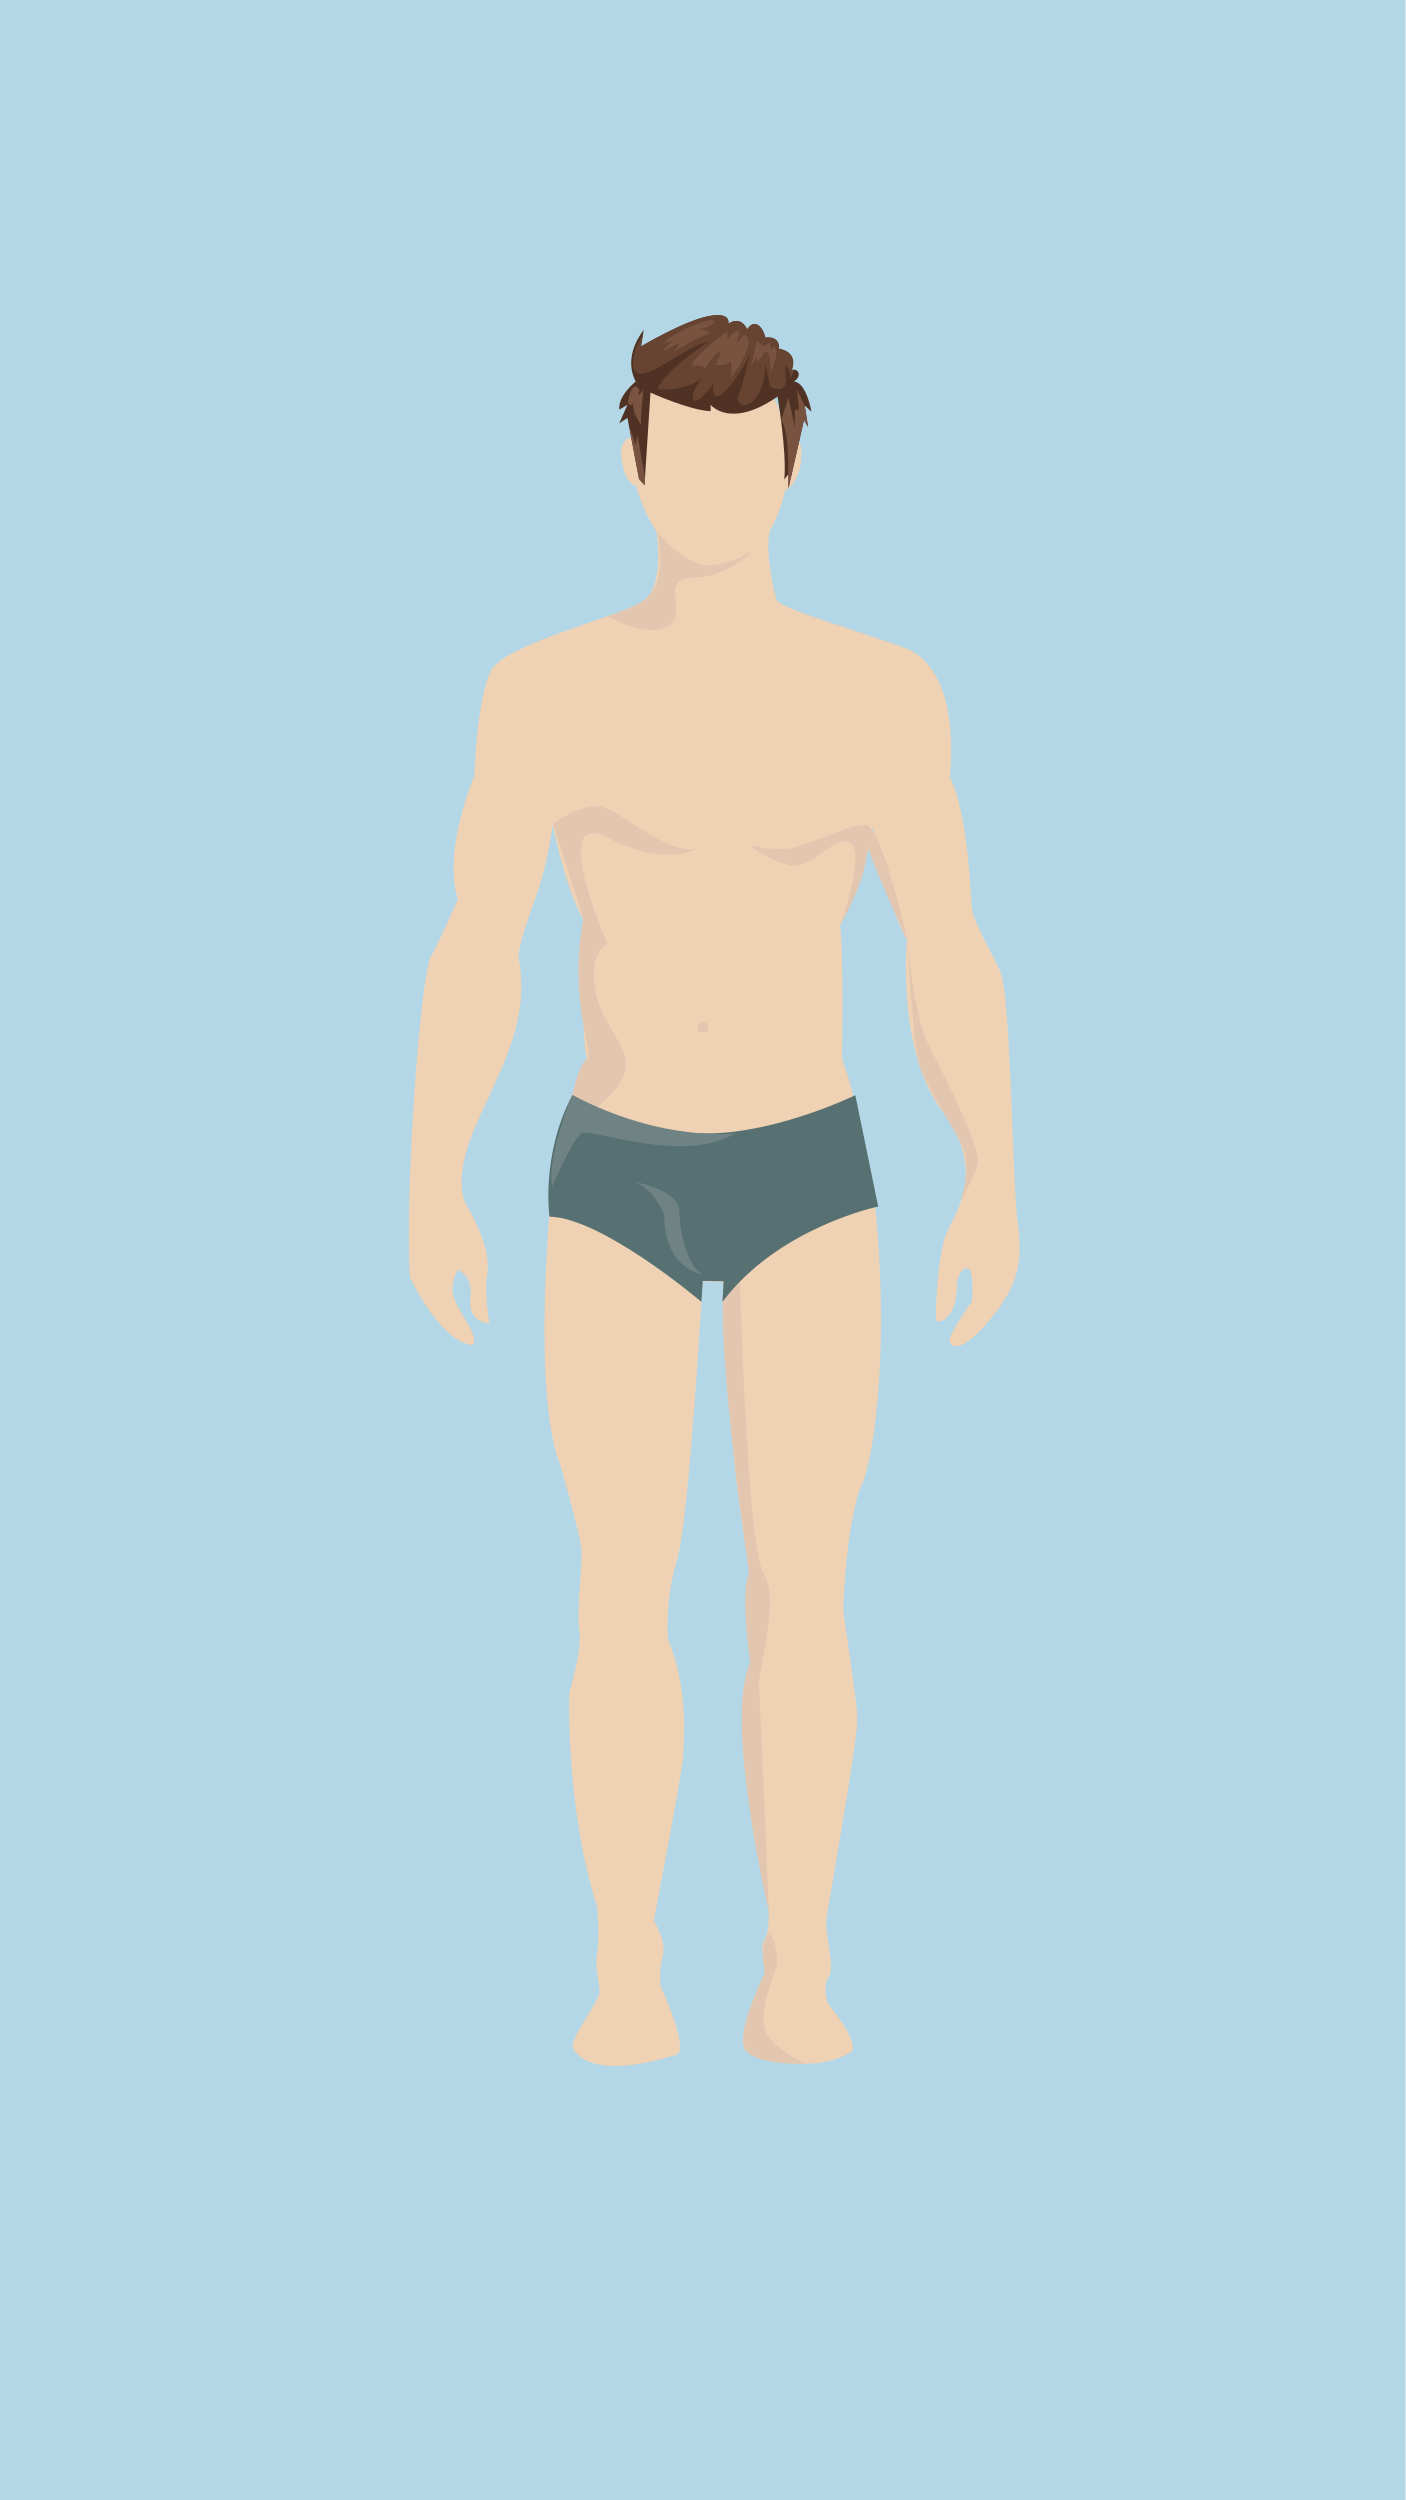
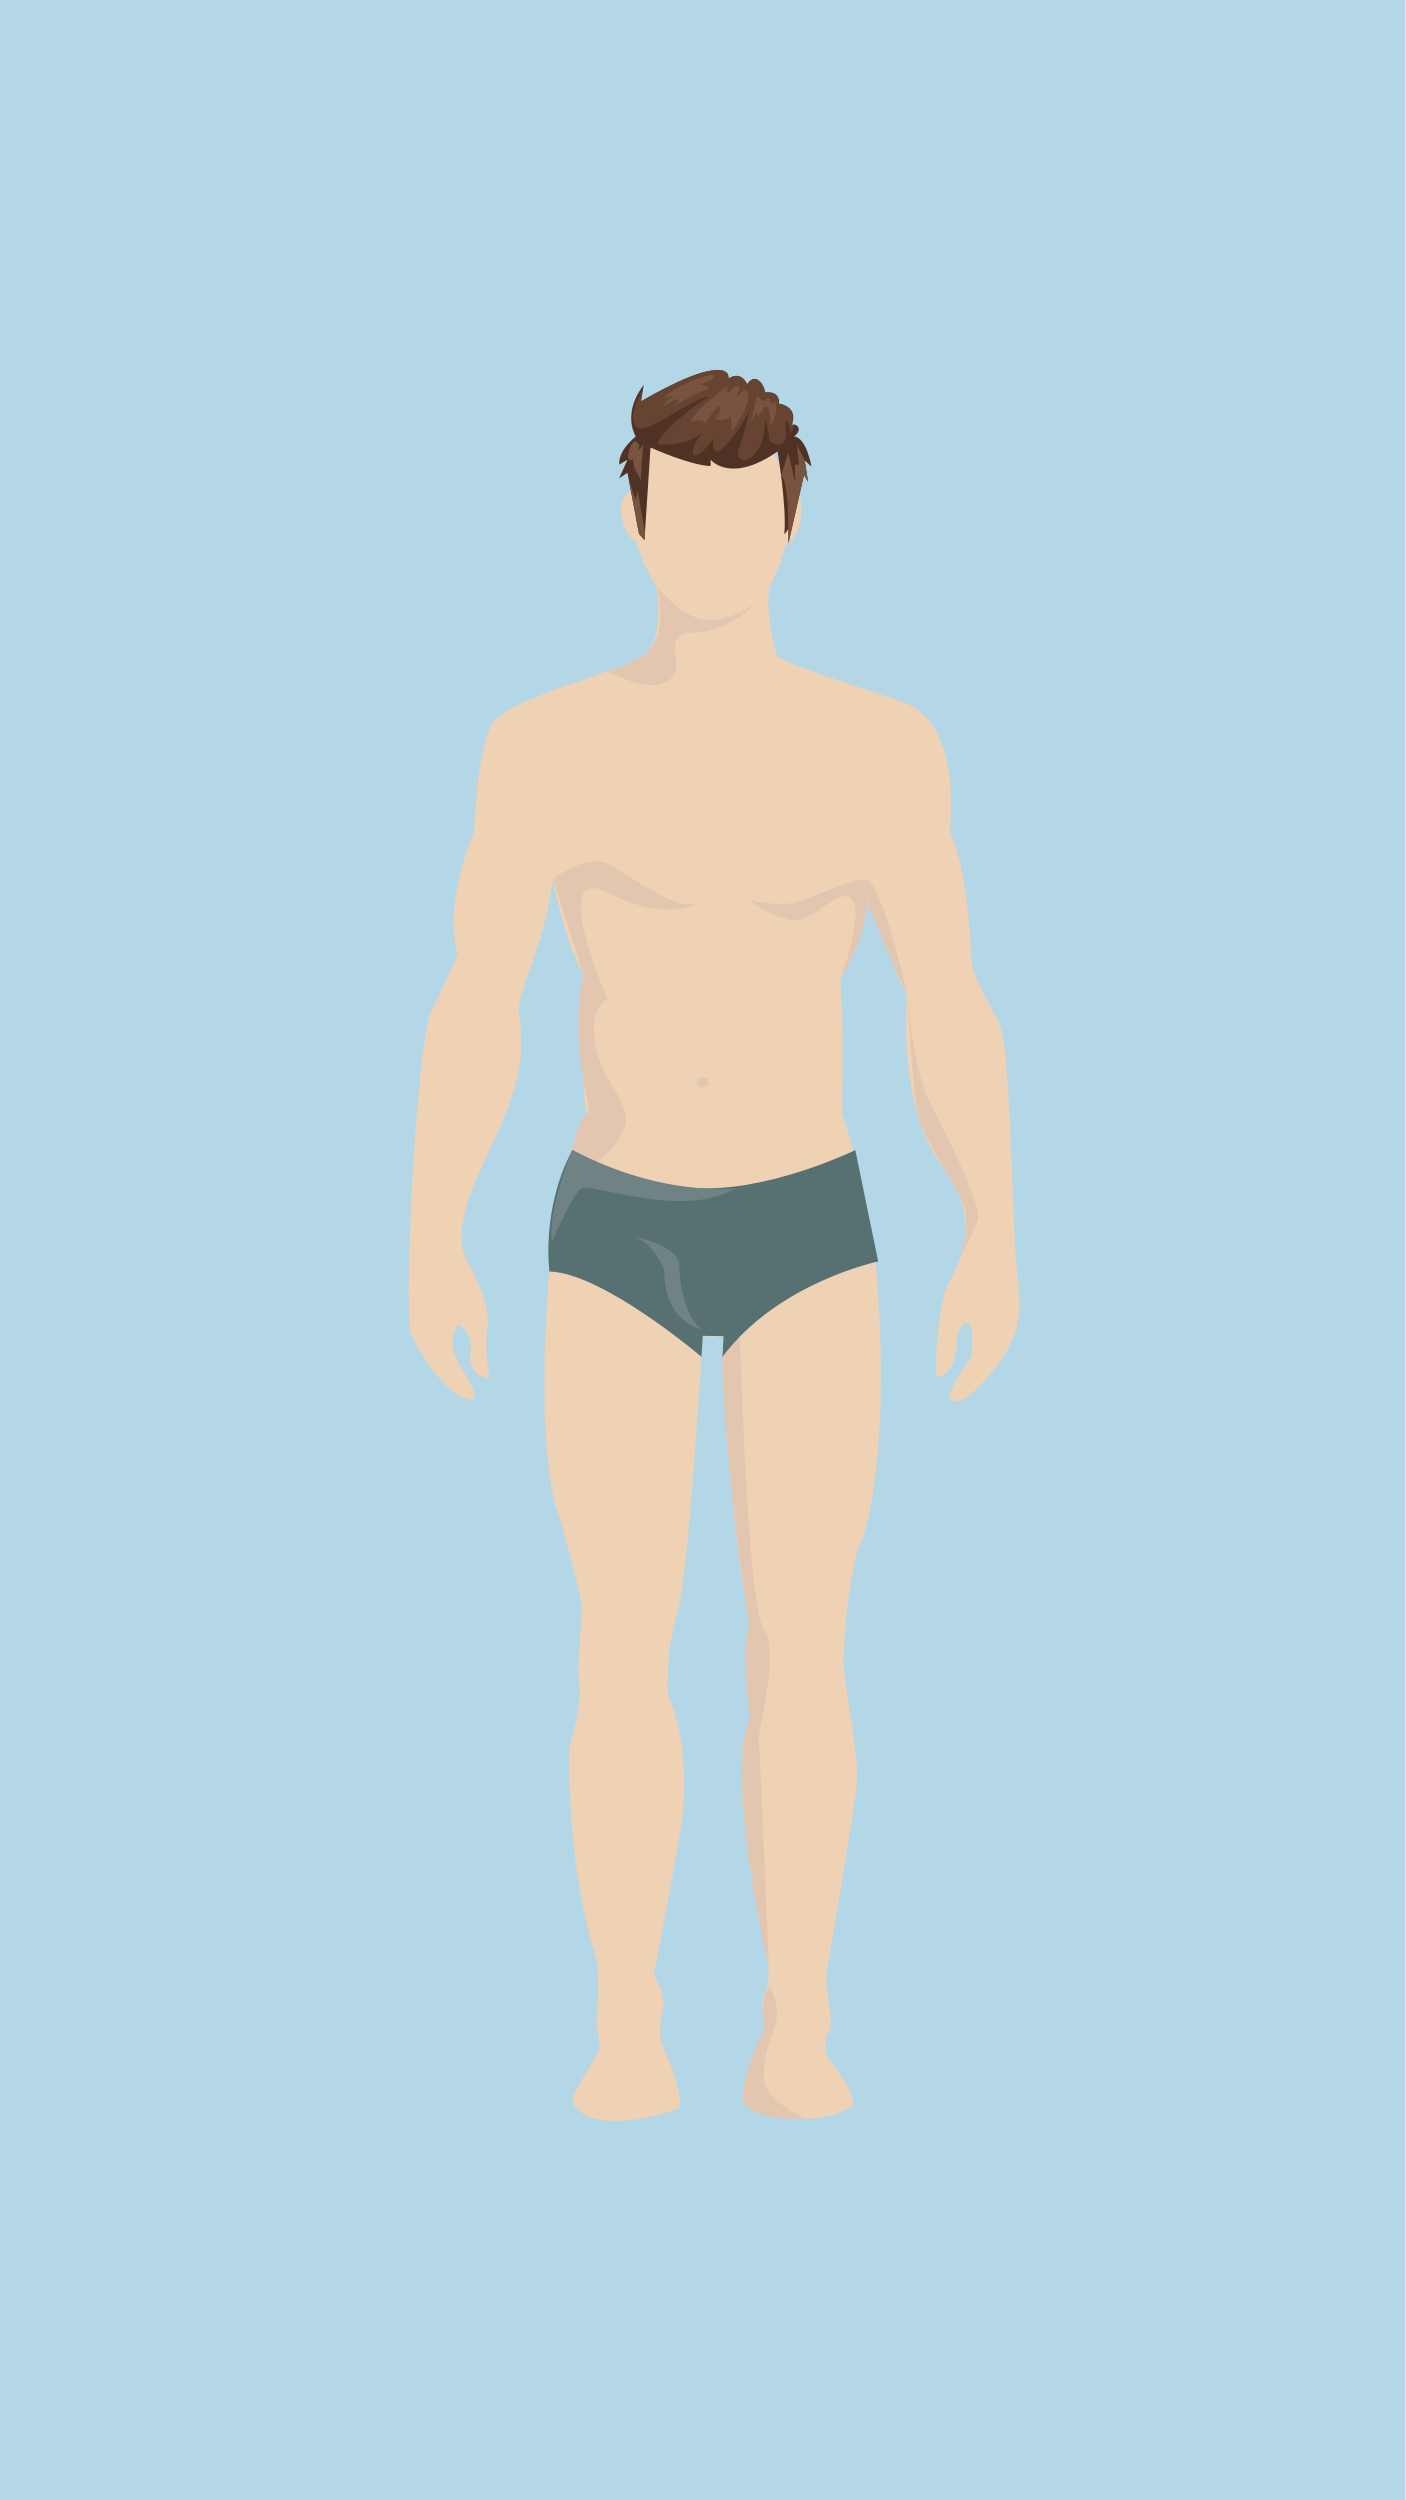
<svg xmlns="http://www.w3.org/2000/svg" version="1.1" id="Layer_1" x="0px" y="0px" viewBox="0 0 750 1334" style="enable-background:new 0 0 750 1334;" xml:space="preserve">
  <style type="text/css">
	.st0{fill:#B3D7E7;}
	.st1{fill:#EFD1B4;}
	.st2{fill:#E2C6AF;}
	.st3{fill:#577072;}
	.st4{fill:#6F8384;}
	.st5{fill:#4F3224;}
	.st6{fill:#674431;}
	.st7{fill:#795441;}
	.st8{fill:#785340;}
</style>
  <g>
    <g id="Layer_2_1_">
      <g id="bg2">
        <g id="Boy_Body">
          <rect class="st0" width="750" height="1334" />
          <g id="Boy">
            <g id="Boy-2">
              <g id="boy_body-2">
-                 <path class="st1" d="M543,651.9c-2.9-21.3-3.4-121.4-9.5-134.2c-6.1-12.8-13.8-25.4-14.8-32.5s-1.5-49-11.9-70.8         c0,0,7.5-57.5-24.5-68.9s-66.1-20.9-67.8-25.4s-6.7-27.7-3.5-37.3l0,0c3.7-6.5,6.3-13.5,7.9-20.8c7-4.3,9.2-13.8,8.7-22         s-8.7-6.6-8.7-6.6c-3.2-34.4-26.6-38.7-44.5-36.7c-39.4,4.5-33.1,38.9-33.1,38.9c-8.7-6.7-10,5.5-10,5.5         c1.1,17.4,8.2,18.3,8.2,18.3c2.2,8.5,5.9,16.6,10.7,24c0.1,0.5,4.9,29.2-7.1,37.4s-73.1,22.5-80.9,36.7         c-7.7,14.2-9.2,56.8-9.2,56.8s-17,39.4-8.7,65.5c0,0-11.8,26.9-14,29.8c-5.8,7.3-14.5,126.4-11.6,171.8         c0,0,14.5,32.1,32,36.2c0,0,5.8,1.1-0.7-10.5c-6.5-11.7-12.1-17-5.8-29.5c0,0,8.4,2.3,6.8,15.3s10.1,13.3,10.1,13.3         s-2.4-16-1.5-23.1c1-7.1,2.9-15.9-10.7-40.3c0,0-8.2-11.3,4.6-41.3s29.8-55.7,23.2-90.7c0,0-0.7-5,7.9-28.4         c5.1-13.7,8.5-27.9,10.3-42.4c0,0,6.5,33.2,16.2,50.4c0,0-1.2,59.3,1.9,74.9c0,0-21.3,47.2-18.6,68c0,0-11.4,109.5,4.8,149.1         c0,0,9.7,34.1,10.9,43.1s-2.7,31.2-1,43.8s-4.9,30-5.3,35s-1,64.4,14.8,112.9c0,0,1.5,15.8,0,25.2s1.9,17,1.2,21.3         c-0.7,4.3-15,24-14.3,28.2s11.1,18.6,55.5,4.4c0,0,7.8-0.2-8.5-36.4c0,0-1-9.2,1.2-16.3c2.2-7.1-4.8-19-4.8-19         s15.5-80.2,15.7-88.2s2.9-35.3-8.2-61.8c0,0-1.7-21.3,4.9-42.4c6.5-21.1,13.6-148.4,13.6-148.4L386,684         c0,0,2.4,100.8,13.7,148c11.3,47.2-2.5,56.3-3,71.7c-0.5,15.3-4.1,27,12.8,109.3c0,0,2.2,14.7-1.2,21.1         c-3.4,6.4,0,14.9-0.2,18.6s-14,34-10.9,40.5s40,13.7,57.3,1.4c0,0,4.7-4.1-12.8-25.7c0,0-3.1-9.6,0.5-14s-2.2-23.4-1.2-30.9         c1-7.6,16.7-95.3,16.5-106.5s-7.3-54-7.5-58.6s2.4-50.2,9.7-66.2c7.3-16,15.5-79,6.3-158.5c0,0-6-38.7-16.7-69.4         c0,0,1-55-1-70.8c0,0,18.4-42.4,17.2-53.4c0,0,6.3,39.2,18.4,60.9c0,0-5.6,58.9,18.9,91.4s6.1,55.2,1.9,66s-6.3,45.1-4.8,46         s10.9-0.7,10.9-21.3c0,0,1.9-7.8,5.6-6.7s2.2,17.4,2.2,17.4s-13.3,18.8-11.9,21.8s6.3,6.2,21.5-11.9S546,673.2,543,651.9z" />
-                 <path class="st2" d="M350.4,283.3c0,0,15.1,20.4,30.8,18.2s22.8-10.1,22.8-10.1s-13.4,16.3-33.5,16.8s-2.6,18.3-13.9,25.7         s-32.4-5.2-32.4-5.2s14.4-3.4,21.8-10.6C353.8,310.7,353.4,294.2,350.4,283.3z" />
-                 <path class="st2" d="M295.1,439.8c0,0,17.3-13.8,29.1-8.2s35.6,25.7,47.9,20.9c0,0-15.6,11-47.9-5.5         c-32.2-16.5,0,56.8,0,56.8s-9,3-7,21.4c2,18.3,12.8,26.3,16.4,39.1S318.4,591,318.4,591l-13-6.6c0,0,3.3-16.6,7.8-19.3         s-10.4-29.8-1.9-74.9L295.1,439.8z" />
-                 <ellipse class="st2" cx="375.1" cy="548.2" rx="3" ry="2.9" />
-                 <path class="st2" d="M399.8,450.6c6.3,1.9,12.8,2.7,19.4,2.4c10.3-0.6,33.6-13.4,42.6-12.8s22.2,61,22.2,61         s-21.5-45.1-22.8-56.7c0,0,8.1,11.5-12.8,49.1c0,0,13.6-37.8,5.6-43.6c-8-5.8-20,14.4-32.9,11.5         C413.2,459.7,405.9,455.9,399.8,450.6z" />
-                 <path class="st2" d="M386.1,683.7l8.5-7.1c0,0,3.9,149.7,12.9,163.1s-3.2,53.8-2.6,59.2s5.3,120.9,5.3,120.9         s-24.1-102-9.9-132.5c0,0-5.5-38.1-0.6-47.6C399.8,839.7,382.2,721.4,386.1,683.7z" />
-                 <path class="st2" d="M410.9,1030.9c0,0,5.7,11.6,3.1,19.6s-11.4,28.1-3.1,37.3c5.2,5.7,11.6,10.2,18.6,13.3         c0,0-27.6,1.3-32.2-8.1s10.9-40.5,10.9-40.5S404.5,1036.4,410.9,1030.9z" />
-                 <path class="st2" d="M484,501.2c0,0,3.6,41.7,12,57.5s27.8,55,25.8,62.3s-9.3,20.1-9.3,20.1s6-17,1.5-28         s-20.8-34.6-23.8-46.2S484,501.2,484,501.2z" />
+                 <path class="st1" d="M543,681.2c-2.9-21.3-3.4-121.4-9.5-134.2s-13.8-25.4-14.8-32.5c-1-7.1-1.5-49-11.9-70.8         c0,0,7.5-57.5-24.5-68.9s-66.1-20.9-67.8-25.4s-6.7-27.7-3.5-37.3l0,0c3.7-6.5,6.3-13.5,7.9-20.8c7-4.3,9.2-13.8,8.7-22         c-0.5-8.2-8.7-6.6-8.7-6.6c-3.2-34.4-26.6-38.7-44.5-36.7c-39.4,4.5-33.1,38.9-33.1,38.9c-8.7-6.7-10,5.5-10,5.5         c1.1,17.4,8.2,18.3,8.2,18.3c2.2,8.5,5.9,16.6,10.7,24c0.1,0.5,4.9,29.2-7.1,37.4s-73.1,22.5-80.9,36.7         c-7.7,14.2-9.2,56.8-9.2,56.8s-17,39.4-8.7,65.5c0,0-11.8,26.9-14,29.8c-5.8,7.3-14.5,126.4-11.6,171.8         c0,0,14.5,32.1,32,36.2c0,0,5.8,1.1-0.7-10.5c-6.5-11.7-12.1-17-5.8-29.5c0,0,8.4,2.3,6.8,15.3s10.1,13.3,10.1,13.3         s-2.4-16-1.5-23.1c1-7.1,2.9-15.9-10.7-40.3c0,0-8.2-11.3,4.6-41.3s29.8-55.7,23.2-90.7c0,0-0.7-5,7.9-28.4         c5.1-13.7,8.5-27.9,10.3-42.4c0,0,6.5,33.2,16.2,50.4c0,0-1.2,59.3,1.9,74.9c0,0-21.3,47.2-18.6,68c0,0-11.4,109.5,4.8,149.1         c0,0,9.7,34.1,10.9,43.1s-2.7,31.2-1,43.8s-4.9,30-5.3,35s-1,64.4,14.8,112.9c0,0,1.5,15.8,0,25.2s1.9,17,1.2,21.3         c-0.7,4.3-15,24-14.3,28.2s11.1,18.6,55.5,4.4c0,0,7.8-0.2-8.5-36.4c0,0-1-9.2,1.2-16.3c2.2-7.1-4.8-19-4.8-19         s15.5-80.2,15.7-88.2s2.9-35.3-8.2-61.8c0,0-1.7-21.3,4.9-42.4c6.5-21.1,13.6-148.4,13.6-148.4l11.1,0.2         c0,0,2.4,100.8,13.7,148c11.3,47.2-2.5,56.3-3,71.7c-0.5,15.3-4.1,27,12.8,109.3c0,0,2.2,14.7-1.2,21.1         c-3.4,6.4,0,14.9-0.2,18.6s-14,34-10.9,40.5s40,13.7,57.3,1.4c0,0,4.7-4.1-12.8-25.7c0,0-3.1-9.6,0.5-14s-2.2-23.4-1.2-30.9         c1-7.6,16.7-95.3,16.5-106.5s-7.3-54-7.5-58.6s2.4-50.2,9.7-66.2c7.3-16,15.5-79,6.3-158.5c0,0-6-38.7-16.7-69.4         c0,0,1-55-1-70.8c0,0,18.4-42.4,17.2-53.4c0,0,6.3,39.2,18.4,60.9c0,0-5.6,58.9,18.9,91.4c24.5,32.5,6.1,55.2,1.9,66         s-6.3,45.1-4.8,46s10.9-0.7,10.9-21.3c0,0,1.9-7.8,5.6-6.7s2.2,17.4,2.2,17.4s-13.3,18.8-11.9,21.8s6.3,6.2,21.5-11.9         S546,702.5,543,681.2z" />
+                 <path class="st2" d="M350.4,312.6c0,0,15.1,20.4,30.8,18.2s22.8-10.1,22.8-10.1s-13.4,16.3-33.5,16.8s-2.6,18.3-13.9,25.7         s-32.4-5.2-32.4-5.2s14.4-3.4,21.8-10.6C353.8,340,353.4,323.5,350.4,312.6z" />
+                 <path class="st2" d="M295.1,469.1c0,0,17.3-13.8,29.1-8.2s35.6,25.7,47.9,20.9c0,0-15.6,11-47.9-5.5         c-32.2-16.5,0,56.8,0,56.8s-9,3-7,21.4c2,18.3,12.8,26.3,16.4,39.1s-15.2,26.7-15.2,26.7l-13-6.6c0,0,3.3-16.6,7.8-19.3         s-10.4-29.8-1.9-74.9L295.1,469.1z" />
+                 <ellipse class="st2" cx="375.1" cy="577.5" rx="3" ry="2.9" />
+                 <path class="st2" d="M399.8,479.9c6.3,1.9,12.8,2.7,19.4,2.4c10.3-0.6,33.6-13.4,42.6-12.8s22.2,61,22.2,61         s-21.5-45.1-22.8-56.7c0,0,8.1,11.5-12.8,49.1c0,0,13.6-37.8,5.6-43.6c-8-5.8-20,14.4-32.9,11.5         C413.2,489,405.9,485.2,399.8,479.9z" />
+                 <path class="st2" d="M386.1,713l8.5-7.1c0,0,3.9,149.7,12.9,163.1s-3.2,53.8-2.6,59.2s5.3,120.9,5.3,120.9         s-24.1-102-9.9-132.5c0,0-5.5-38.1-0.6-47.6C399.8,869,382.2,750.7,386.1,713z" />
+                 <path class="st2" d="M410.9,1060.2c0,0,5.7,11.6,3.1,19.6s-11.4,28.1-3.1,37.3c5.2,5.7,11.6,10.2,18.6,13.3         c0,0-27.6,1.3-32.2-8.1s10.9-40.5,10.9-40.5S404.5,1065.7,410.9,1060.2z" />
+                 <path class="st2" d="M484,530.5c0,0,3.6,41.7,12,57.5s27.8,55,25.8,62.3s-9.3,20.1-9.3,20.1s6-17,1.5-28         s-20.8-34.6-23.8-46.2S484,530.5,484,530.5z" />
              </g>
-               <path class="st3" d="M305.4,584.4c0,0,35.5,20.8,72.7,20.4s78.3-20.4,78.3-20.4l12.2,59.4c0,0-53.3,11.1-83.1,50.9l0.6-11        l-11.1-0.2l-0.7,11.2c0,0-52.8-44.9-81.1-45.5C293.2,649.2,288.5,616.3,305.4,584.4z" />
-               <path class="st4" d="M333.6,629.6c0,0,28.8,4.4,28.9,16.4s4.6,30.6,12.7,34.1c0,0-20.9-2.5-20.8-32.2        C354.3,647.9,347.4,630.2,333.6,629.6z" />
-               <path class="st4" d="M294.6,633.1c0,0,11-25.4,15.7-28.4s54.1,16.9,82.2,0c0,0-38.5,5.2-87.1-20.4        C305.4,584.4,291.8,616.7,294.6,633.1z" />
+               <path class="st3" d="M305.4,613.7c0,0,35.5,20.8,72.7,20.4s78.3-20.4,78.3-20.4l12.2,59.4c0,0-53.3,11.1-83.1,50.9l0.6-11        l-11.1-0.2l-0.7,11.2c0,0-52.8-44.9-81.1-45.5C293.2,678.5,288.5,645.6,305.4,613.7z" />
+               <path class="st4" d="M333.6,658.9c0,0,28.8,4.4,28.9,16.4s4.6,30.6,12.7,34.1c0,0-20.9-2.5-20.8-32.2        C354.3,677.2,347.4,659.5,333.6,658.9z" />
+               <path class="st4" d="M294.6,662.4c0,0,11-25.4,15.7-28.4s54.1,16.9,82.2,0c0,0-38.5,5.2-87.1-20.4        C305.4,613.7,291.8,646,294.6,662.4z" />
            </g>
-             <path class="st5" d="M339.2,203.6c0,0-9.7,7.7-8.7,15l4.3-2.6l-4.4,9.9l4.4-2.9l5.5,29.1l0.7,3.5l2.9,3.3l3.2-49.4       c0,0,20.9,9.5,32.1,9.9V216c0,0,10.5,13.2,35.7-4.4c0,0,5,29.3,3.6,44.3l2.2-2.9v7.7l7.7-33.8l0.6-2.8l2.2,3.7l-1.8-11.4       l3.6,3.3c0,0-2.6-15.7-9.4-16.1c5-3.3,1.8-7.3-1.1-6.2c0,0,4.3-9.2-6.9-11.4c0,0,1.4-6.6-7.2-5.9c0,0-4-12.8-9.7-4.4       c0,0-3.6-7.6-10.1-2.9c0,0,2.2-6.3-10.5-4.1s-36,16.1-36,16.1l1.4-8.8C343.6,176.2,331.9,189.3,339.2,203.6z" />
-             <path class="st6" d="M343.2,178.4c0,0-8.8,13.6-4,19.8s27.4-14.1,39.3-16.1c0,0-23.6,15.1-27.8,25.6c0,0,14.1,1.8,24-6       c-9.2,11.7-5.2,18.7,6.1,2.9c-0.9,3.3-0.7,11.9,7.4,2.8c4.9-5.5,8.9-11.8,11.9-18.5c0,0-3.5,15.9-5.8,21.2s2.9,9.5,8.7,2.6       c5.8-6.9,5.2-18.5,5.2-18.5s2.5,8.2,2.3,10.8s10.3,6.2,8.8-4.2s3.1-3.3,2.2,1.6l2.6-5l-1.7,0.1c0,0,4-9-6.8-11.4       c0,0,0.7-7.1-7.2-5.9c-0.7-4.6-5.2-11.2-9.7-4.4c0,0-2.9-7.9-10.1-2.9c0,0,4.1-16.7-46.5,12       C342.1,184.9,341.8,182.6,343.2,178.4z" />
-             <path class="st7" d="M339.1,205.9l2.2,2.2c-0.9,2.8-1.3,4.2,2,0c0,0-1.8,17.2-1.1,18.9c0,0-2.9-3.8-3.1-7.5v4.2l-1.5-8.4       l-1.3,1.2l-1.3-1.6C335.1,214.9,335.6,207.4,339.1,205.9z" />
-             <path class="st8" d="M378.9,170.7c0,0-16.6,4.2-24.7,12.3l5.4-1.1c0,0-4.7,2.9-6.3,5.9c0,0,6.7-4.2,8.5-4.2s-2.9,4.2-2.9,4.2       s15.9-9.3,20-9.9c-1.7-1.4-3.9-2.1-6.1-1.8C380.7,173.8,383.6,170.9,378.9,170.7z" />
-             <path class="st8" d="M388,176.9c0,0-19,13.7-19,18.8c0,0,5.3-2.2,7.2,1c0,0,6-9.6,7.7-9s-2.2,7-2.2,7s6.3,0.7,7.5-1.5       s1.2,8,1.2,8s10.8-14.9,8.7-20.2c-2.2-5.4-4.3,1.5-5.5,1s2.2-3.4,0.5-5.1s-6,4.4-6,4.4v-4.4H388z" />
-             <path class="st8" d="M403.9,181.8l-3.1,13.7l3.1-5.4v3.2l2.2-2.9v1.8c0,0,0.7-4.9,2.9-4.5c2.2,0.4,2.2,10.7,2.2,10.7       s4.6-9,2.6-12.4c-1.9-3.4-0.5,0.2-1.7,0.2s-1-3.2-1.9-3.2s-2.7,1.9-2.7,1.9L403.9,181.8z" />
-             <path class="st8" d="M416.8,224.5l3.9-12.3l3.5,15.9v-9.5h2.1l-1-10.5l4.1,8.3l1.8,11.4l-2.2-3.7l-8.3,36.6V253       C420.7,253,420.9,227.1,416.8,224.5z" />
-             <polygon class="st8" points="335.6,226.9 339.2,237.4 340.2,232.2 344.2,255.2 343.9,258.9 341,255.6      " />
+             <path class="st5" d="M339.2,232.9c0,0-9.7,7.7-8.7,15l4.3-2.6l-4.4,9.9l4.4-2.9l5.5,29.1l0.7,3.5l2.9,3.3l3.2-49.4       c0,0,20.9,9.5,32.1,9.9v-3.4c0,0,10.5,13.2,35.7-4.4c0,0,5,29.3,3.6,44.3l2.2-2.9v7.7l7.7-33.8l0.6-2.8l2.2,3.7l-1.8-11.4       l3.6,3.3c0,0-2.6-15.7-9.4-16.1c5-3.3,1.8-7.3-1.1-6.2c0,0,4.3-9.2-6.9-11.4c0,0,1.4-6.6-7.2-5.9c0,0-4-12.8-9.7-4.4       c0,0-3.6-7.6-10.1-2.9c0,0,2.2-6.3-10.5-4.1s-36,16.1-36,16.1l1.4-8.8C343.6,205.5,331.9,218.6,339.2,232.9z" />
+             <path class="st6" d="M343.2,207.7c0,0-8.8,13.6-4,19.8s27.4-14.1,39.3-16.1c0,0-23.6,15.1-27.8,25.6c0,0,14.1,1.8,24-6       c-9.2,11.7-5.2,18.7,6.1,2.9c-0.9,3.3-0.7,11.9,7.4,2.8c4.9-5.5,8.9-11.8,11.9-18.5c0,0-3.5,15.9-5.8,21.2s2.9,9.5,8.7,2.6       c5.8-6.9,5.2-18.5,5.2-18.5s2.5,8.2,2.3,10.8s10.3,6.2,8.8-4.2s3.1-3.3,2.2,1.6l2.6-5l-1.7,0.1c0,0,4-9-6.8-11.4       c0,0,0.7-7.1-7.2-5.9c-0.7-4.6-5.2-11.2-9.7-4.4c0,0-2.9-7.9-10.1-2.9c0,0,4.1-16.7-46.5,12       C342.1,214.2,341.8,211.9,343.2,207.7z" />
+             <path class="st7" d="M339.1,235.2l2.2,2.2c-0.9,2.8-1.3,4.2,2,0c0,0-1.8,17.2-1.1,18.9c0,0-2.9-3.8-3.1-7.5v4.2l-1.5-8.4       l-1.3,1.2l-1.3-1.6C335.1,244.2,335.6,236.7,339.1,235.2z" />
+             <path class="st8" d="M378.9,200c0,0-16.6,4.2-24.7,12.3l5.4-1.1c0,0-4.7,2.9-6.3,5.9c0,0,6.7-4.2,8.5-4.2s-2.9,4.2-2.9,4.2       s15.9-9.3,20-9.9c-1.7-1.4-3.9-2.1-6.1-1.8C380.7,203.1,383.6,200.2,378.9,200z" />
+             <path class="st8" d="M388,206.2c0,0-19,13.7-19,18.8c0,0,5.3-2.2,7.2,1c0,0,6-9.6,7.7-9s-2.2,7-2.2,7s6.3,0.7,7.5-1.5       s1.2,8,1.2,8s10.8-14.9,8.7-20.2c-2.2-5.4-4.3,1.5-5.5,1s2.2-3.4,0.5-5.1s-6,4.4-6,4.4v-4.4H388z" />
+             <path class="st8" d="M403.9,211.1l-3.1,13.7l3.1-5.4v3.2l2.2-2.9v1.8c0,0,0.7-4.9,2.9-4.5c2.2,0.4,2.2,10.7,2.2,10.7       s4.6-9,2.6-12.4c-1.9-3.4-0.5,0.2-1.7,0.2s-1-3.2-1.9-3.2s-2.7,1.9-2.7,1.9L403.9,211.1z" />
+             <path class="st8" d="M416.8,253.8l3.9-12.3l3.5,15.9v-9.5h2.1l-1-10.5l4.1,8.3l1.8,11.4l-2.2-3.7l-8.3,36.6v-7.7       C420.7,282.3,420.9,256.4,416.8,253.8z" />
+             <polygon class="st8" points="335.6,256.2 339.2,266.7 340.2,261.5 344.2,284.5 343.9,288.2 341,284.9      " />
          </g>
        </g>
      </g>
    </g>
  </g>
</svg>
